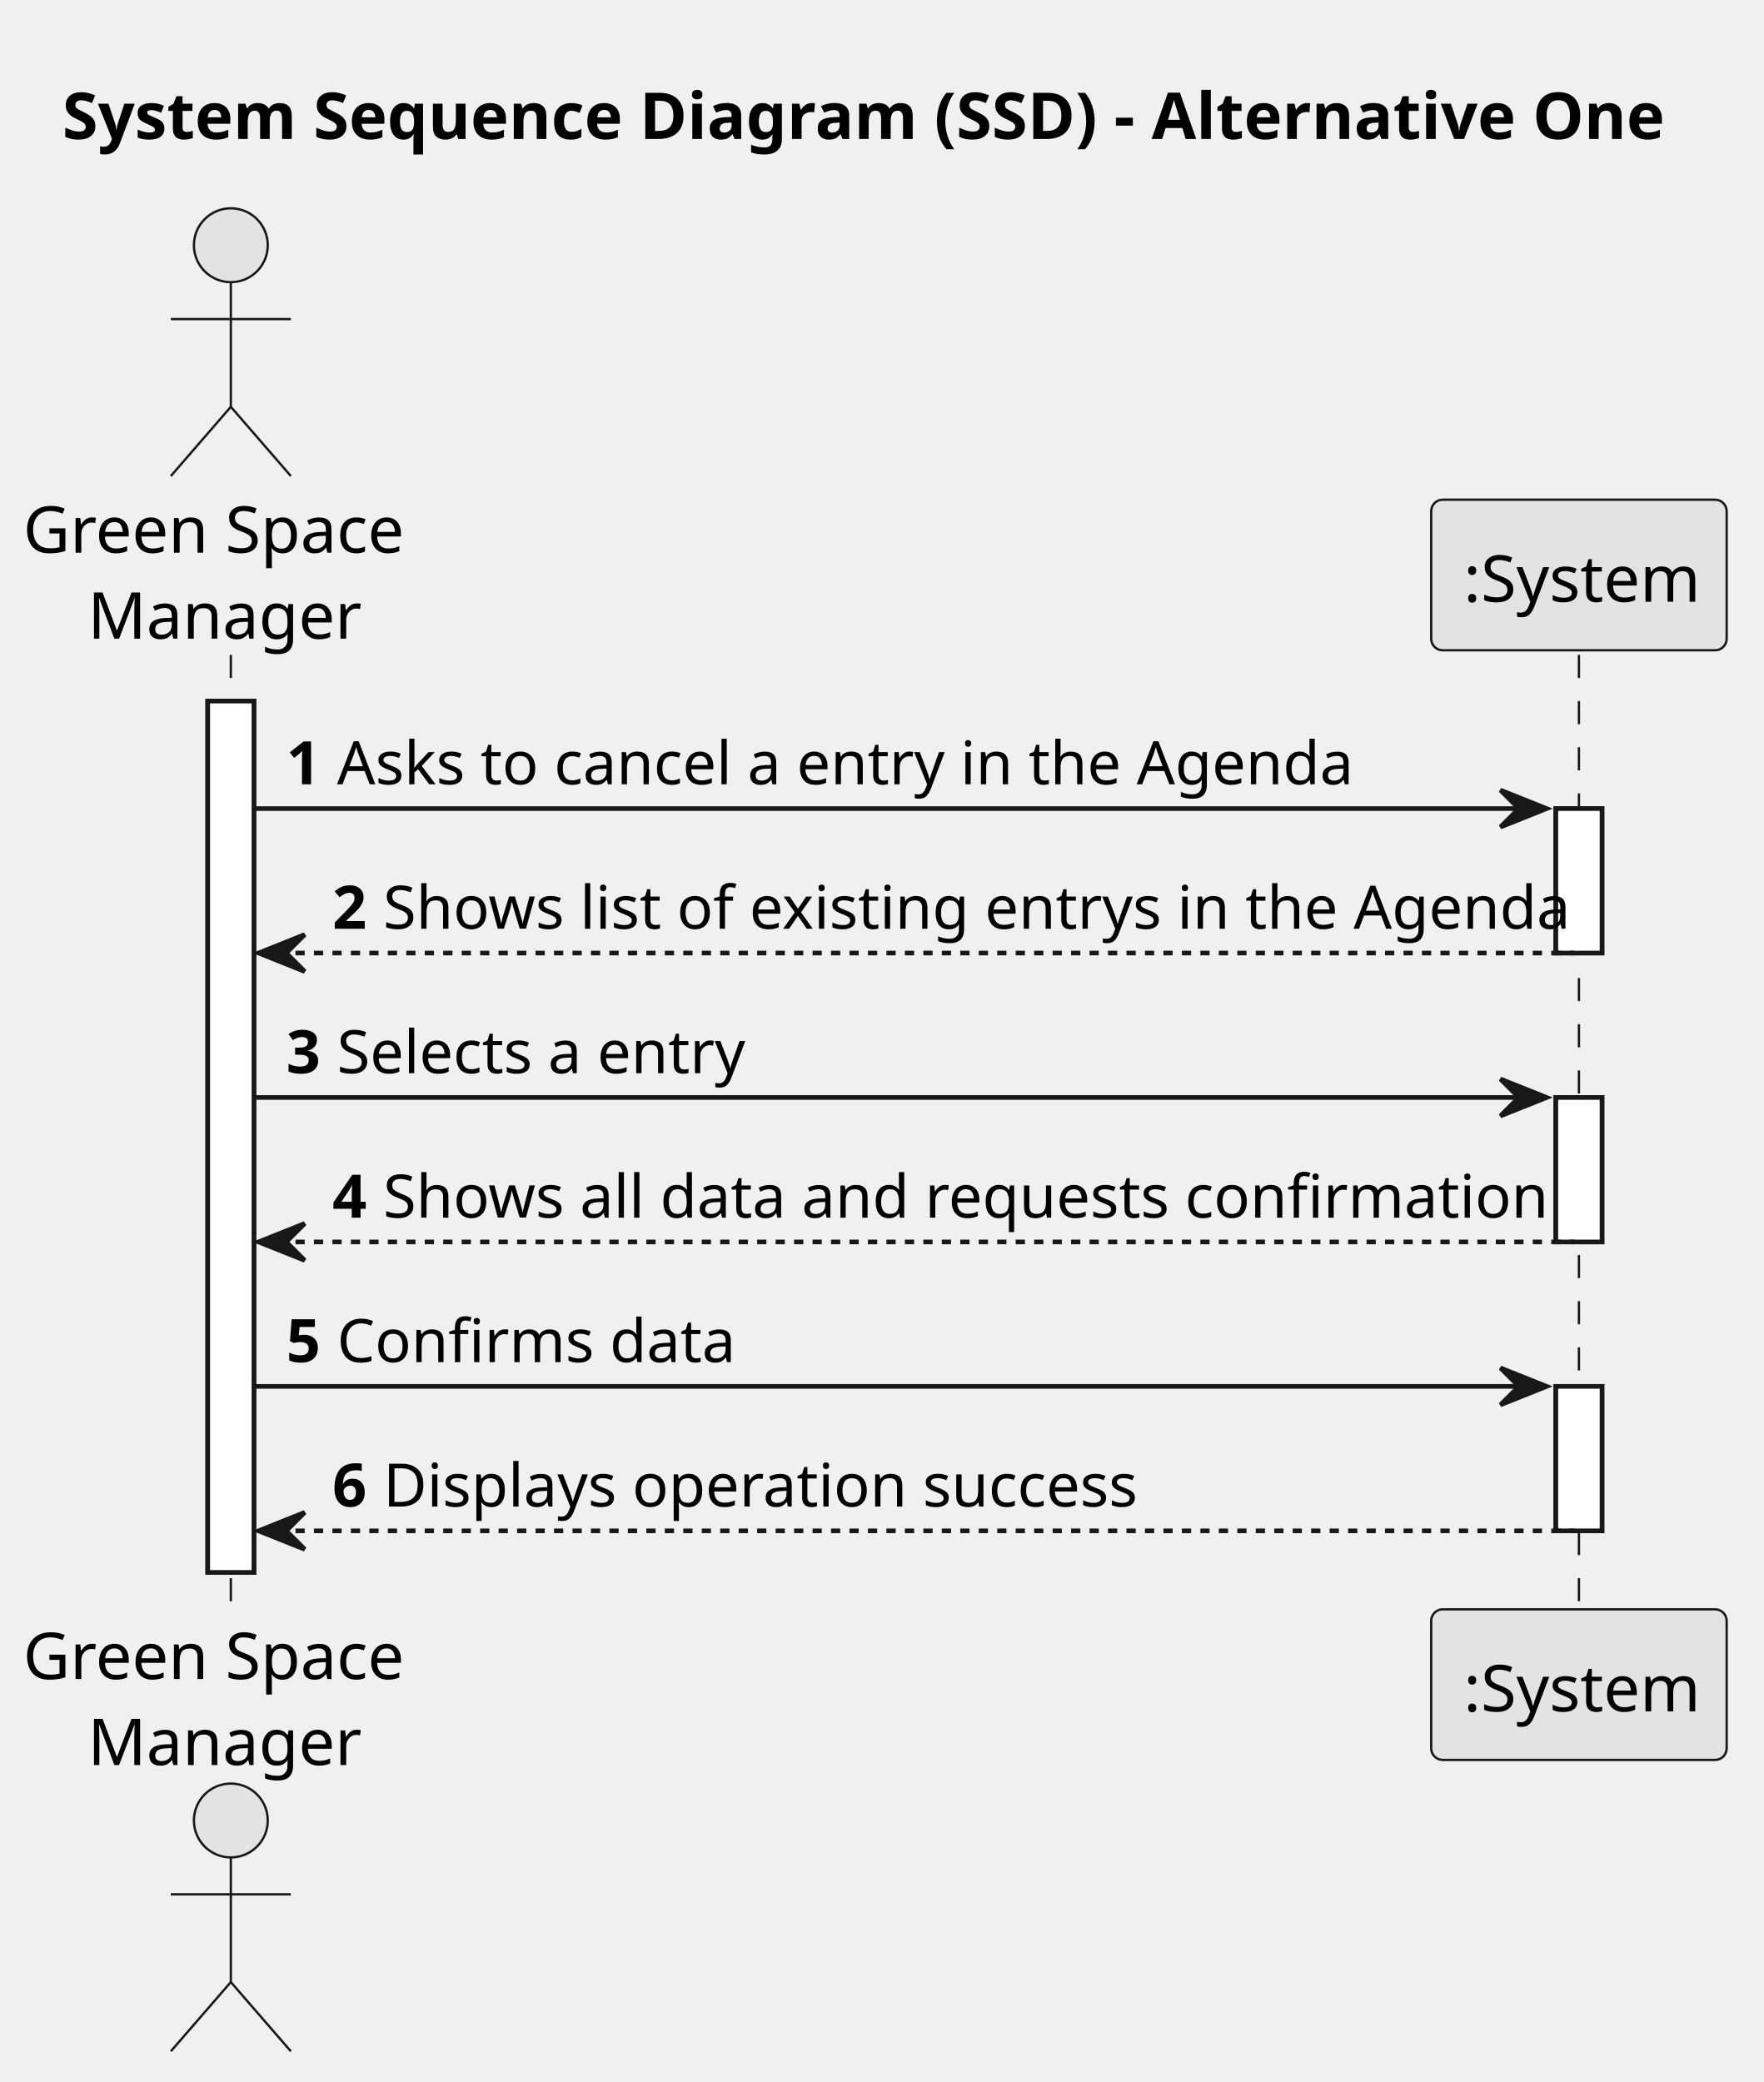
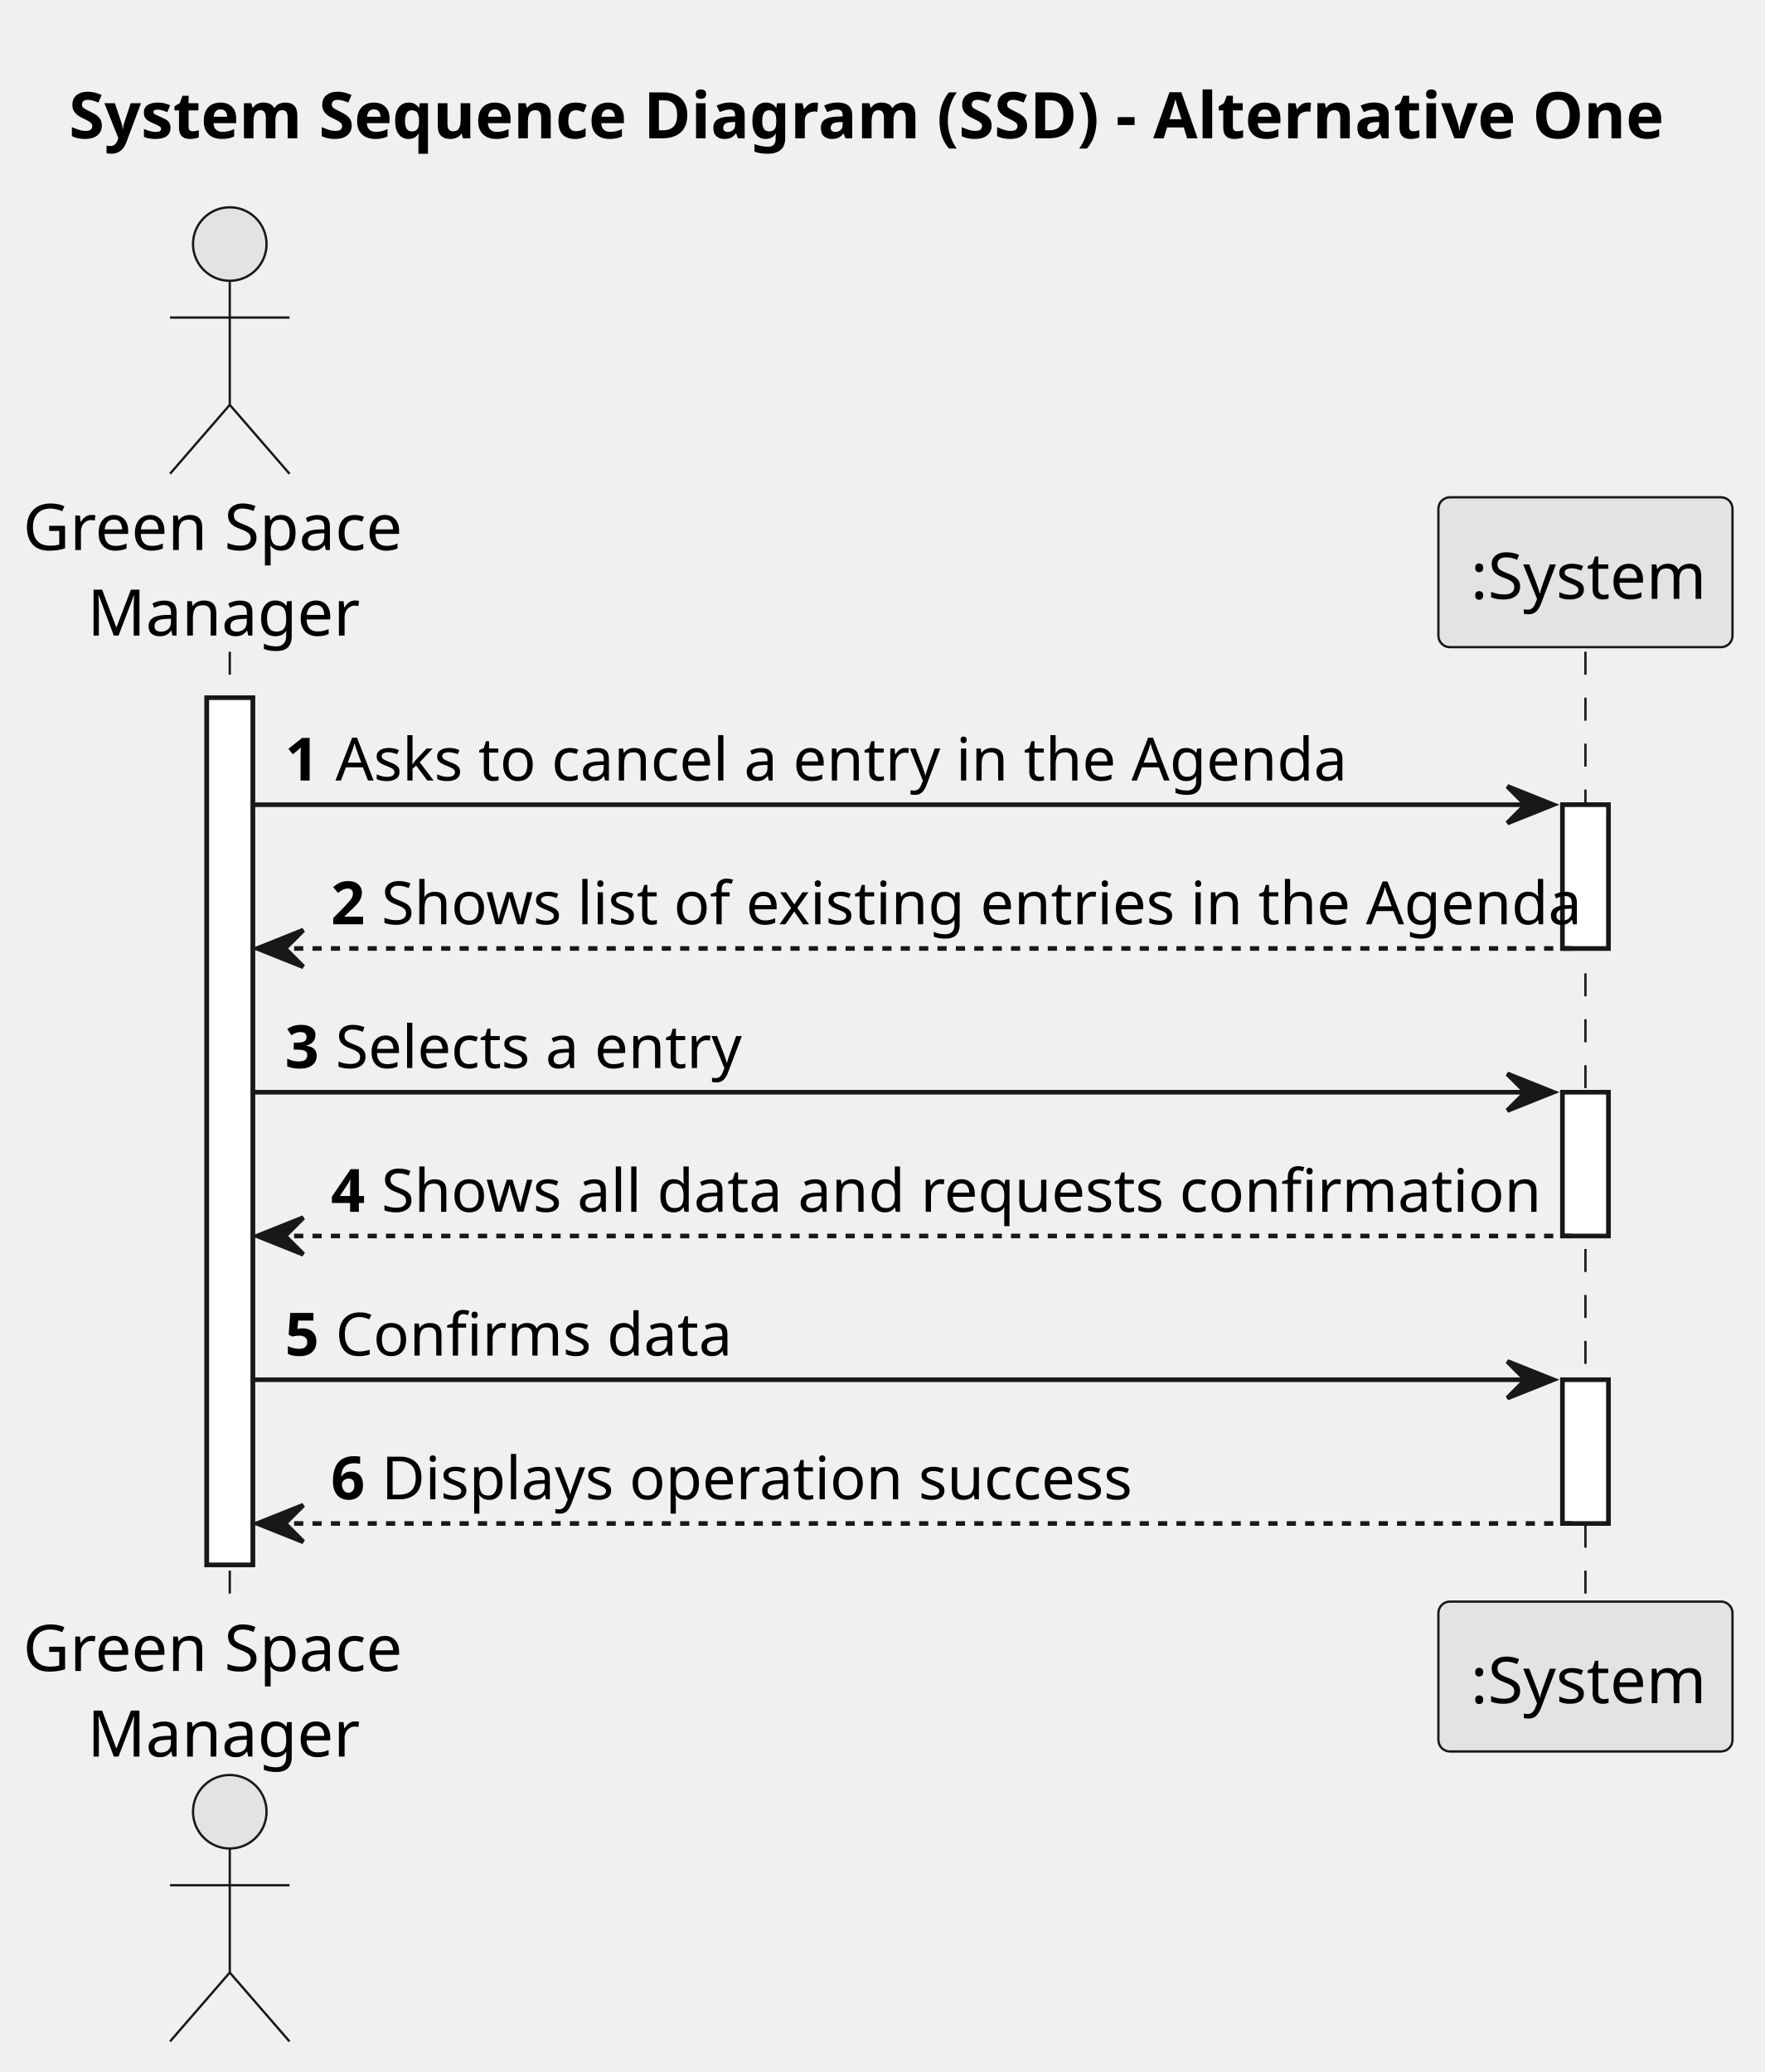
- <svg xmlns="http://www.w3.org/2000/svg" contentStyleType="text/css" height="451px" preserveAspectRatio="none" style="width:382px;height:451px;background:#FFFFFF;" version="1.1" viewBox="0 0 382 451" width="382px" zoomAndPan="magnify">
+ <svg xmlns="http://www.w3.org/2000/svg" contentStyleType="text/css" height="451px" preserveAspectRatio="none" style="width:384px;height:451px;background:#FFFFFF;" version="1.1" viewBox="0 0 384 451" width="384px" zoomAndPan="magnify">
  <defs />
  <g>
-     <text fill="#000000" font-family="sans-serif" font-size="14" font-weight="bold" lengthAdjust="spacing" textLength="351" x="13.5" y="30.107">System Sequence Diagram (SSD) - Alternative One</text>
+     <text fill="#000000" font-family="sans-serif" font-size="14" font-weight="bold" lengthAdjust="spacing" textLength="351" x="15" y="30.107">System Sequence Diagram (SSD) - Alternative One</text>
    <rect fill="#FFFFFF" height="188.746" style="stroke:#181818;stroke-width:1.0;" width="10" x="45" y="151.863" />
-     <rect fill="#FFFFFF" height="31.291" style="stroke:#181818;stroke-width:1.0;" width="10" x="337" y="175.154" />
-     <rect fill="#FFFFFF" height="31.291" style="stroke:#181818;stroke-width:1.0;" width="10" x="337" y="237.736" />
-     <rect fill="#FFFFFF" height="31.291" style="stroke:#181818;stroke-width:1.0;" width="10" x="337" y="300.318" />
+     <rect fill="#FFFFFF" height="31.291" style="stroke:#181818;stroke-width:1.0;" width="10" x="340" y="175.154" />
+     <rect fill="#FFFFFF" height="31.291" style="stroke:#181818;stroke-width:1.0;" width="10" x="340" y="237.736" />
+     <rect fill="#FFFFFF" height="31.291" style="stroke:#181818;stroke-width:1.0;" width="10" x="340" y="300.318" />
    <line style="stroke:#181818;stroke-width:0.5;stroke-dasharray:5.0,5.0;" x1="50" x2="50" y1="141.863" y2="349.609" />
-     <line style="stroke:#181818;stroke-width:0.5;stroke-dasharray:5.0,5.0;" x1="342" x2="342" y1="141.863" y2="349.609" />
+     <line style="stroke:#181818;stroke-width:0.5;stroke-dasharray:5.0,5.0;" x1="345" x2="345" y1="141.863" y2="349.609" />
    <text fill="#000000" font-family="sans-serif" font-size="14" lengthAdjust="spacing" textLength="84" x="5" y="119.728">Green Space</text>
    <text fill="#000000" font-family="sans-serif" font-size="14" lengthAdjust="spacing" textLength="56" x="19" y="138.35">Manager</text>
    <ellipse cx="50" cy="53.121" fill="#E3E3E3" rx="8" ry="8" style="stroke:#181818;stroke-width:0.5;" />
    <path d="M50,61.121 L50,88.121 M37,69.121 L63,69.121 M50,88.121 L37,103.121 M50,88.121 L63,103.121 " fill="none" style="stroke:#181818;stroke-width:0.5;" />
    <text fill="#000000" font-family="sans-serif" font-size="14" lengthAdjust="spacing" textLength="84" x="5" y="363.717">Green Space</text>
    <text fill="#000000" font-family="sans-serif" font-size="14" lengthAdjust="spacing" textLength="56" x="19" y="382.338">Manager</text>
    <ellipse cx="50" cy="394.352" fill="#E3E3E3" rx="8" ry="8" style="stroke:#181818;stroke-width:0.5;" />
    <path d="M50,402.352 L50,429.352 M37,410.352 L63,410.352 M50,429.352 L37,444.352 M50,429.352 L63,444.352 " fill="none" style="stroke:#181818;stroke-width:0.5;" />
-     <rect fill="#E3E3E3" height="32.621" rx="2.5" ry="2.5" style="stroke:#181818;stroke-width:0.5;" width="64" x="310" y="108.242" />
-     <text fill="#000000" font-family="sans-serif" font-size="14" lengthAdjust="spacing" textLength="50" x="317" y="130.35">:System</text>
-     <rect fill="#E3E3E3" height="32.621" rx="2.5" ry="2.5" style="stroke:#181818;stroke-width:0.5;" width="64" x="310" y="348.609" />
-     <text fill="#000000" font-family="sans-serif" font-size="14" lengthAdjust="spacing" textLength="50" x="317" y="370.717">:System</text>
+     <rect fill="#E3E3E3" height="32.621" rx="2.5" ry="2.5" style="stroke:#181818;stroke-width:0.5;" width="64" x="313" y="108.242" />
+     <text fill="#000000" font-family="sans-serif" font-size="14" lengthAdjust="spacing" textLength="50" x="320" y="130.35">:System</text>
+     <rect fill="#E3E3E3" height="32.621" rx="2.5" ry="2.5" style="stroke:#181818;stroke-width:0.5;" width="64" x="313" y="348.609" />
+     <text fill="#000000" font-family="sans-serif" font-size="14" lengthAdjust="spacing" textLength="50" x="320" y="370.717">:System</text>
    <rect fill="#FFFFFF" height="188.746" style="stroke:#181818;stroke-width:1.0;" width="10" x="45" y="151.863" />
-     <rect fill="#FFFFFF" height="31.291" style="stroke:#181818;stroke-width:1.0;" width="10" x="337" y="175.154" />
-     <rect fill="#FFFFFF" height="31.291" style="stroke:#181818;stroke-width:1.0;" width="10" x="337" y="237.736" />
-     <rect fill="#FFFFFF" height="31.291" style="stroke:#181818;stroke-width:1.0;" width="10" x="337" y="300.318" />
-     <polygon fill="#181818" points="325,171.154,335,175.154,325,179.154,329,175.154" style="stroke:#181818;stroke-width:1.0;" />
-     <line style="stroke:#181818;stroke-width:1.0;" x1="55" x2="331" y1="175.154" y2="175.154" />
+     <rect fill="#FFFFFF" height="31.291" style="stroke:#181818;stroke-width:1.0;" width="10" x="340" y="175.154" />
+     <rect fill="#FFFFFF" height="31.291" style="stroke:#181818;stroke-width:1.0;" width="10" x="340" y="237.736" />
+     <rect fill="#FFFFFF" height="31.291" style="stroke:#181818;stroke-width:1.0;" width="10" x="340" y="300.318" />
+     <polygon fill="#181818" points="328,171.154,338,175.154,328,179.154,332,175.154" style="stroke:#181818;stroke-width:1.0;" />
+     <line style="stroke:#181818;stroke-width:1.0;" x1="55" x2="334" y1="175.154" y2="175.154" />
    <text fill="#000000" font-family="sans-serif" font-size="13" font-weight="bold" lengthAdjust="spacing" textLength="7" x="62" y="169.892">1</text>
    <text fill="#000000" font-family="sans-serif" font-size="13" lengthAdjust="spacing" textLength="215" x="73" y="169.892">Asks to cancel a entry in the Agenda</text>
    <polygon fill="#181818" points="66,202.445,56,206.445,66,210.445,62,206.445" style="stroke:#181818;stroke-width:1.0;" />
-     <line style="stroke:#181818;stroke-width:1.0;stroke-dasharray:2.0,2.0;" x1="60" x2="341" y1="206.445" y2="206.445" />
+     <line style="stroke:#181818;stroke-width:1.0;stroke-dasharray:2.0,2.0;" x1="60" x2="344" y1="206.445" y2="206.445" />
    <text fill="#000000" font-family="sans-serif" font-size="13" font-weight="bold" lengthAdjust="spacing" textLength="7" x="72" y="201.183">2</text>
-     <text fill="#000000" font-family="sans-serif" font-size="13" lengthAdjust="spacing" textLength="247" x="83" y="201.183">Shows list of existing entrys in the Agenda</text>
-     <polygon fill="#181818" points="325,233.736,335,237.736,325,241.736,329,237.736" style="stroke:#181818;stroke-width:1.0;" />
-     <line style="stroke:#181818;stroke-width:1.0;" x1="55" x2="331" y1="237.736" y2="237.736" />
+     <text fill="#000000" font-family="sans-serif" font-size="13" lengthAdjust="spacing" textLength="250" x="83" y="201.183">Shows list of existing entries in the Agenda</text>
+     <polygon fill="#181818" points="328,233.736,338,237.736,328,241.736,332,237.736" style="stroke:#181818;stroke-width:1.0;" />
+     <line style="stroke:#181818;stroke-width:1.0;" x1="55" x2="334" y1="237.736" y2="237.736" />
    <text fill="#000000" font-family="sans-serif" font-size="13" font-weight="bold" lengthAdjust="spacing" textLength="7" x="62" y="232.474">3</text>
    <text fill="#000000" font-family="sans-serif" font-size="13" lengthAdjust="spacing" textLength="88" x="73" y="232.474">Selects a entry</text>
    <polygon fill="#181818" points="66,265.027,56,269.027,66,273.027,62,269.027" style="stroke:#181818;stroke-width:1.0;" />
-     <line style="stroke:#181818;stroke-width:1.0;stroke-dasharray:2.0,2.0;" x1="60" x2="341" y1="269.027" y2="269.027" />
+     <line style="stroke:#181818;stroke-width:1.0;stroke-dasharray:2.0,2.0;" x1="60" x2="344" y1="269.027" y2="269.027" />
    <text fill="#000000" font-family="sans-serif" font-size="13" font-weight="bold" lengthAdjust="spacing" textLength="7" x="72" y="263.765">4</text>
    <text fill="#000000" font-family="sans-serif" font-size="13" lengthAdjust="spacing" textLength="238" x="83" y="263.765">Shows all data and requests confirmation</text>
-     <polygon fill="#181818" points="325,296.318,335,300.318,325,304.318,329,300.318" style="stroke:#181818;stroke-width:1.0;" />
-     <line style="stroke:#181818;stroke-width:1.0;" x1="55" x2="331" y1="300.318" y2="300.318" />
+     <polygon fill="#181818" points="328,296.318,338,300.318,328,304.318,332,300.318" style="stroke:#181818;stroke-width:1.0;" />
+     <line style="stroke:#181818;stroke-width:1.0;" x1="55" x2="334" y1="300.318" y2="300.318" />
    <text fill="#000000" font-family="sans-serif" font-size="13" font-weight="bold" lengthAdjust="spacing" textLength="7" x="62" y="295.056">5</text>
    <text fill="#000000" font-family="sans-serif" font-size="13" lengthAdjust="spacing" textLength="80" x="73" y="295.056">Confirms data</text>
    <polygon fill="#181818" points="66,327.609,56,331.609,66,335.609,62,331.609" style="stroke:#181818;stroke-width:1.0;" />
-     <line style="stroke:#181818;stroke-width:1.0;stroke-dasharray:2.0,2.0;" x1="60" x2="341" y1="331.609" y2="331.609" />
+     <line style="stroke:#181818;stroke-width:1.0;stroke-dasharray:2.0,2.0;" x1="60" x2="344" y1="331.609" y2="331.609" />
    <text fill="#000000" font-family="sans-serif" font-size="13" font-weight="bold" lengthAdjust="spacing" textLength="7" x="72" y="326.347">6</text>
    <text fill="#000000" font-family="sans-serif" font-size="13" lengthAdjust="spacing" textLength="160" x="83" y="326.347">Displays operation success</text>
  </g>
</svg>
